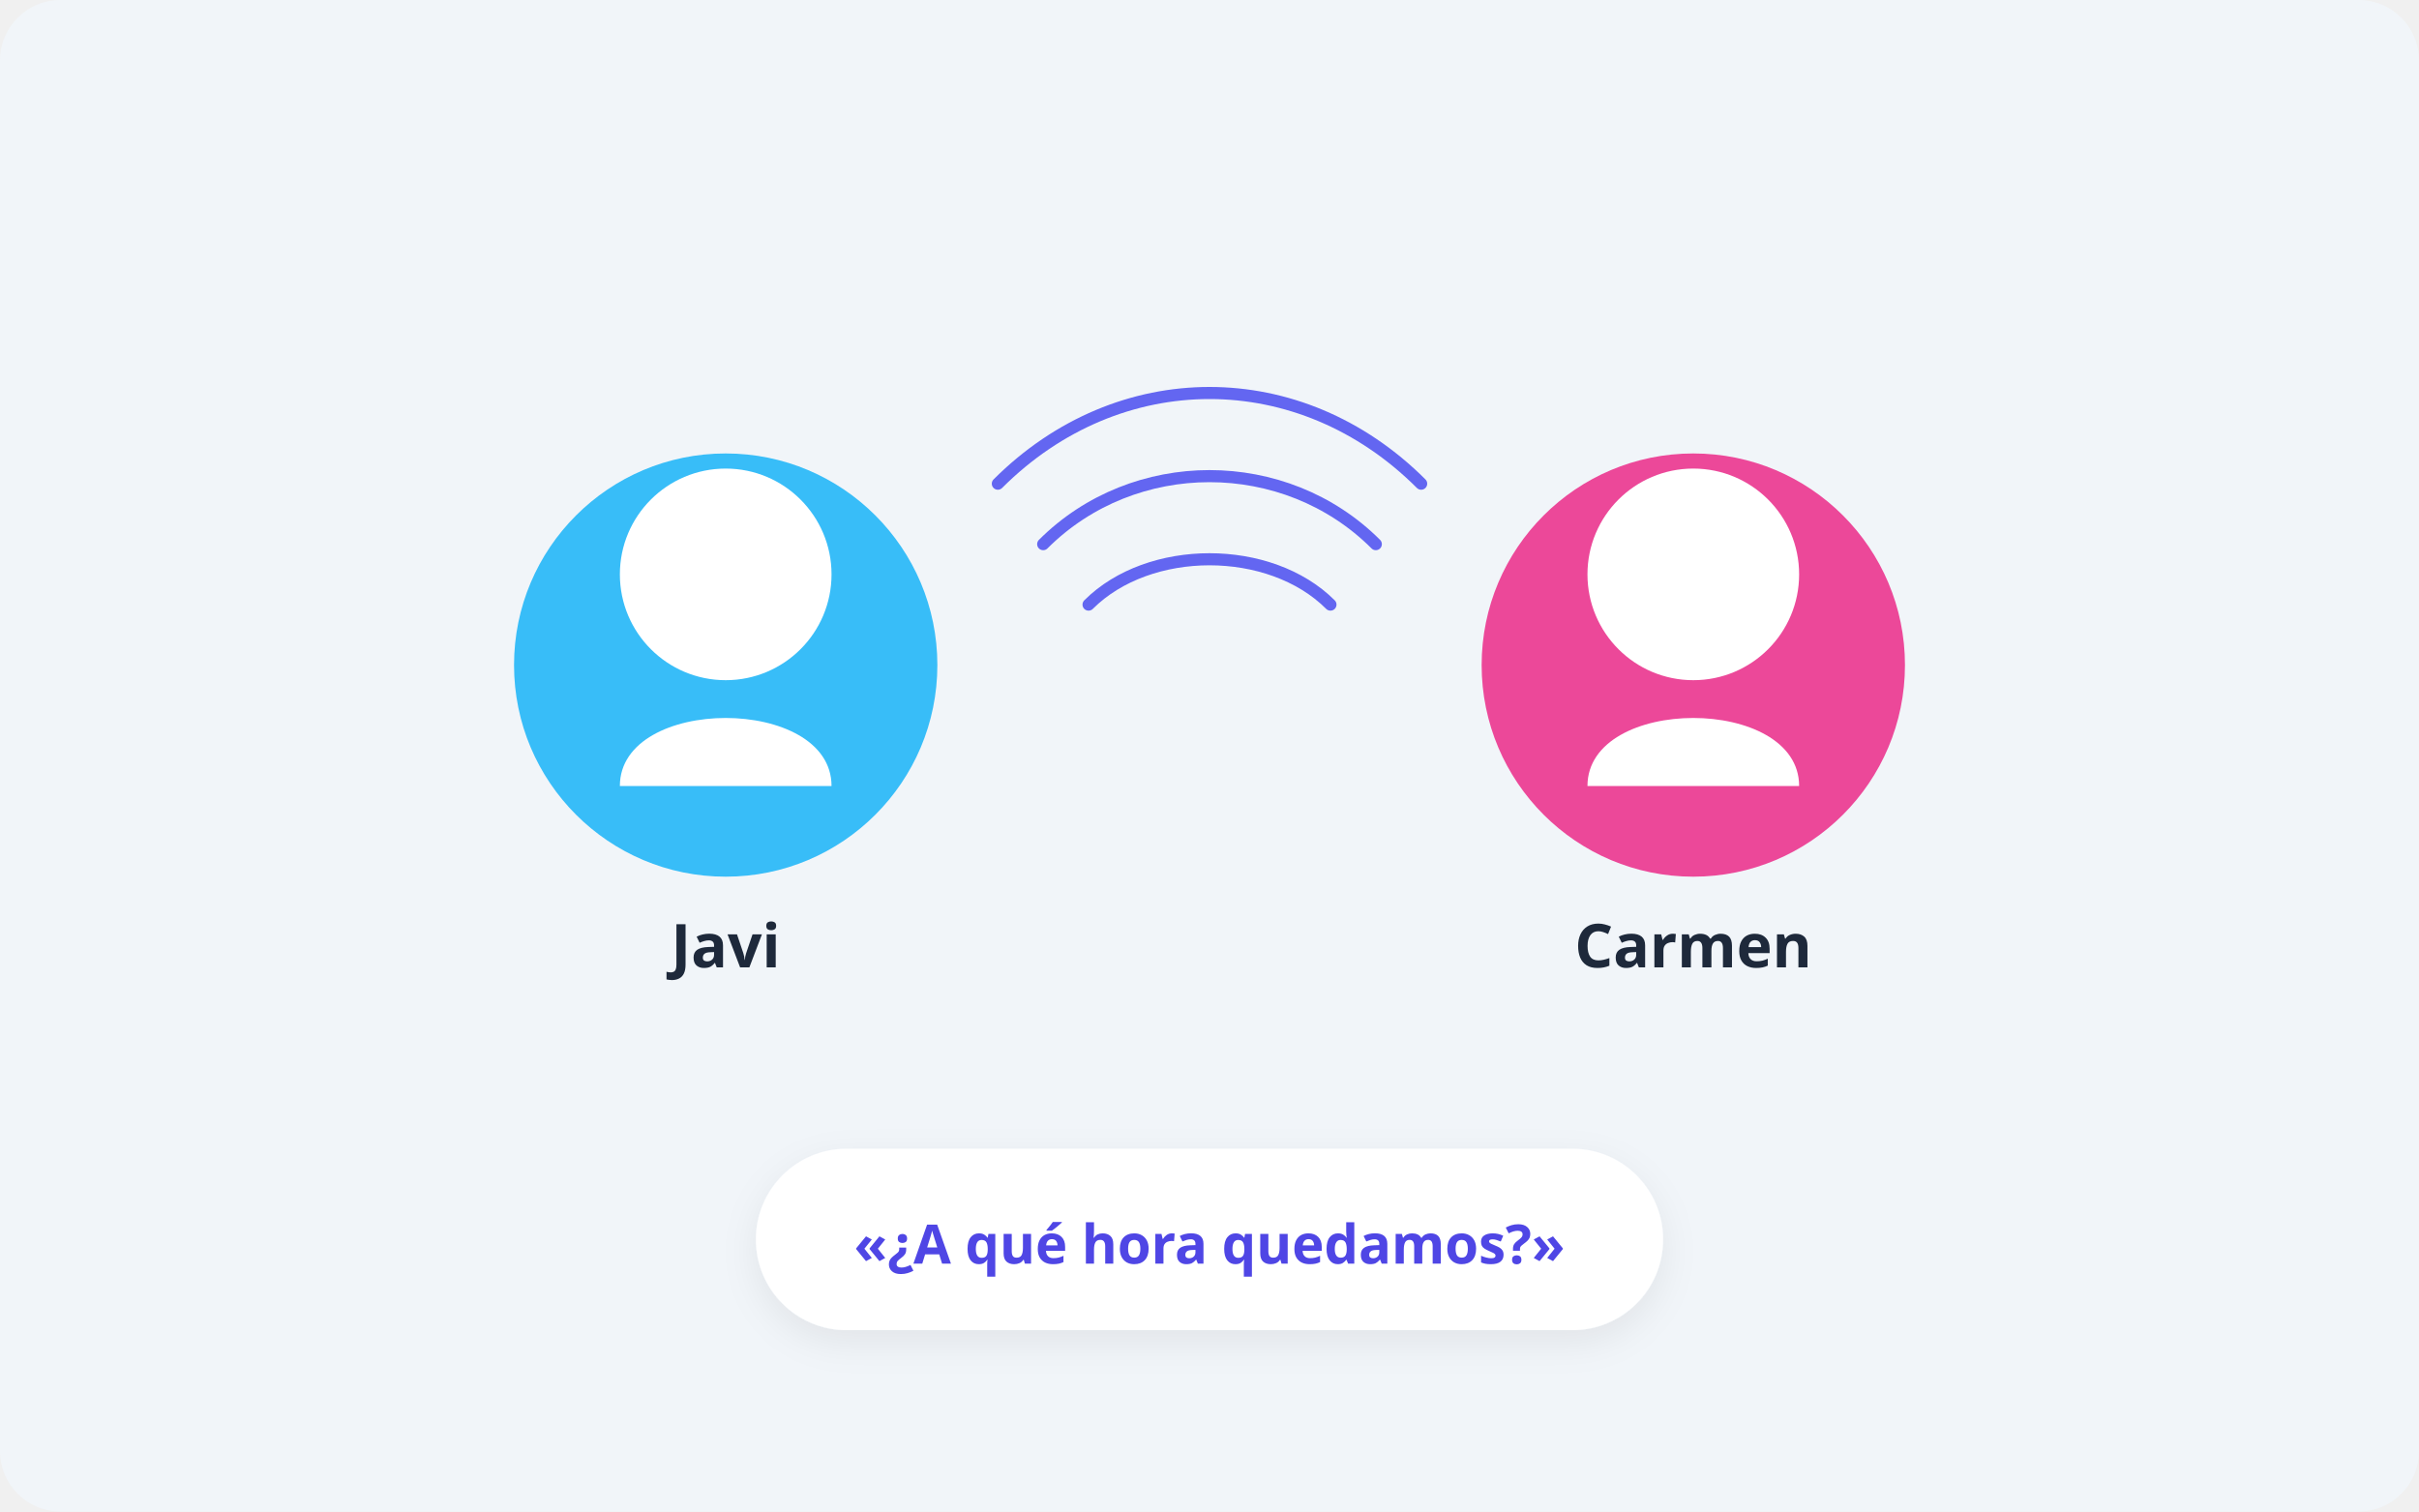
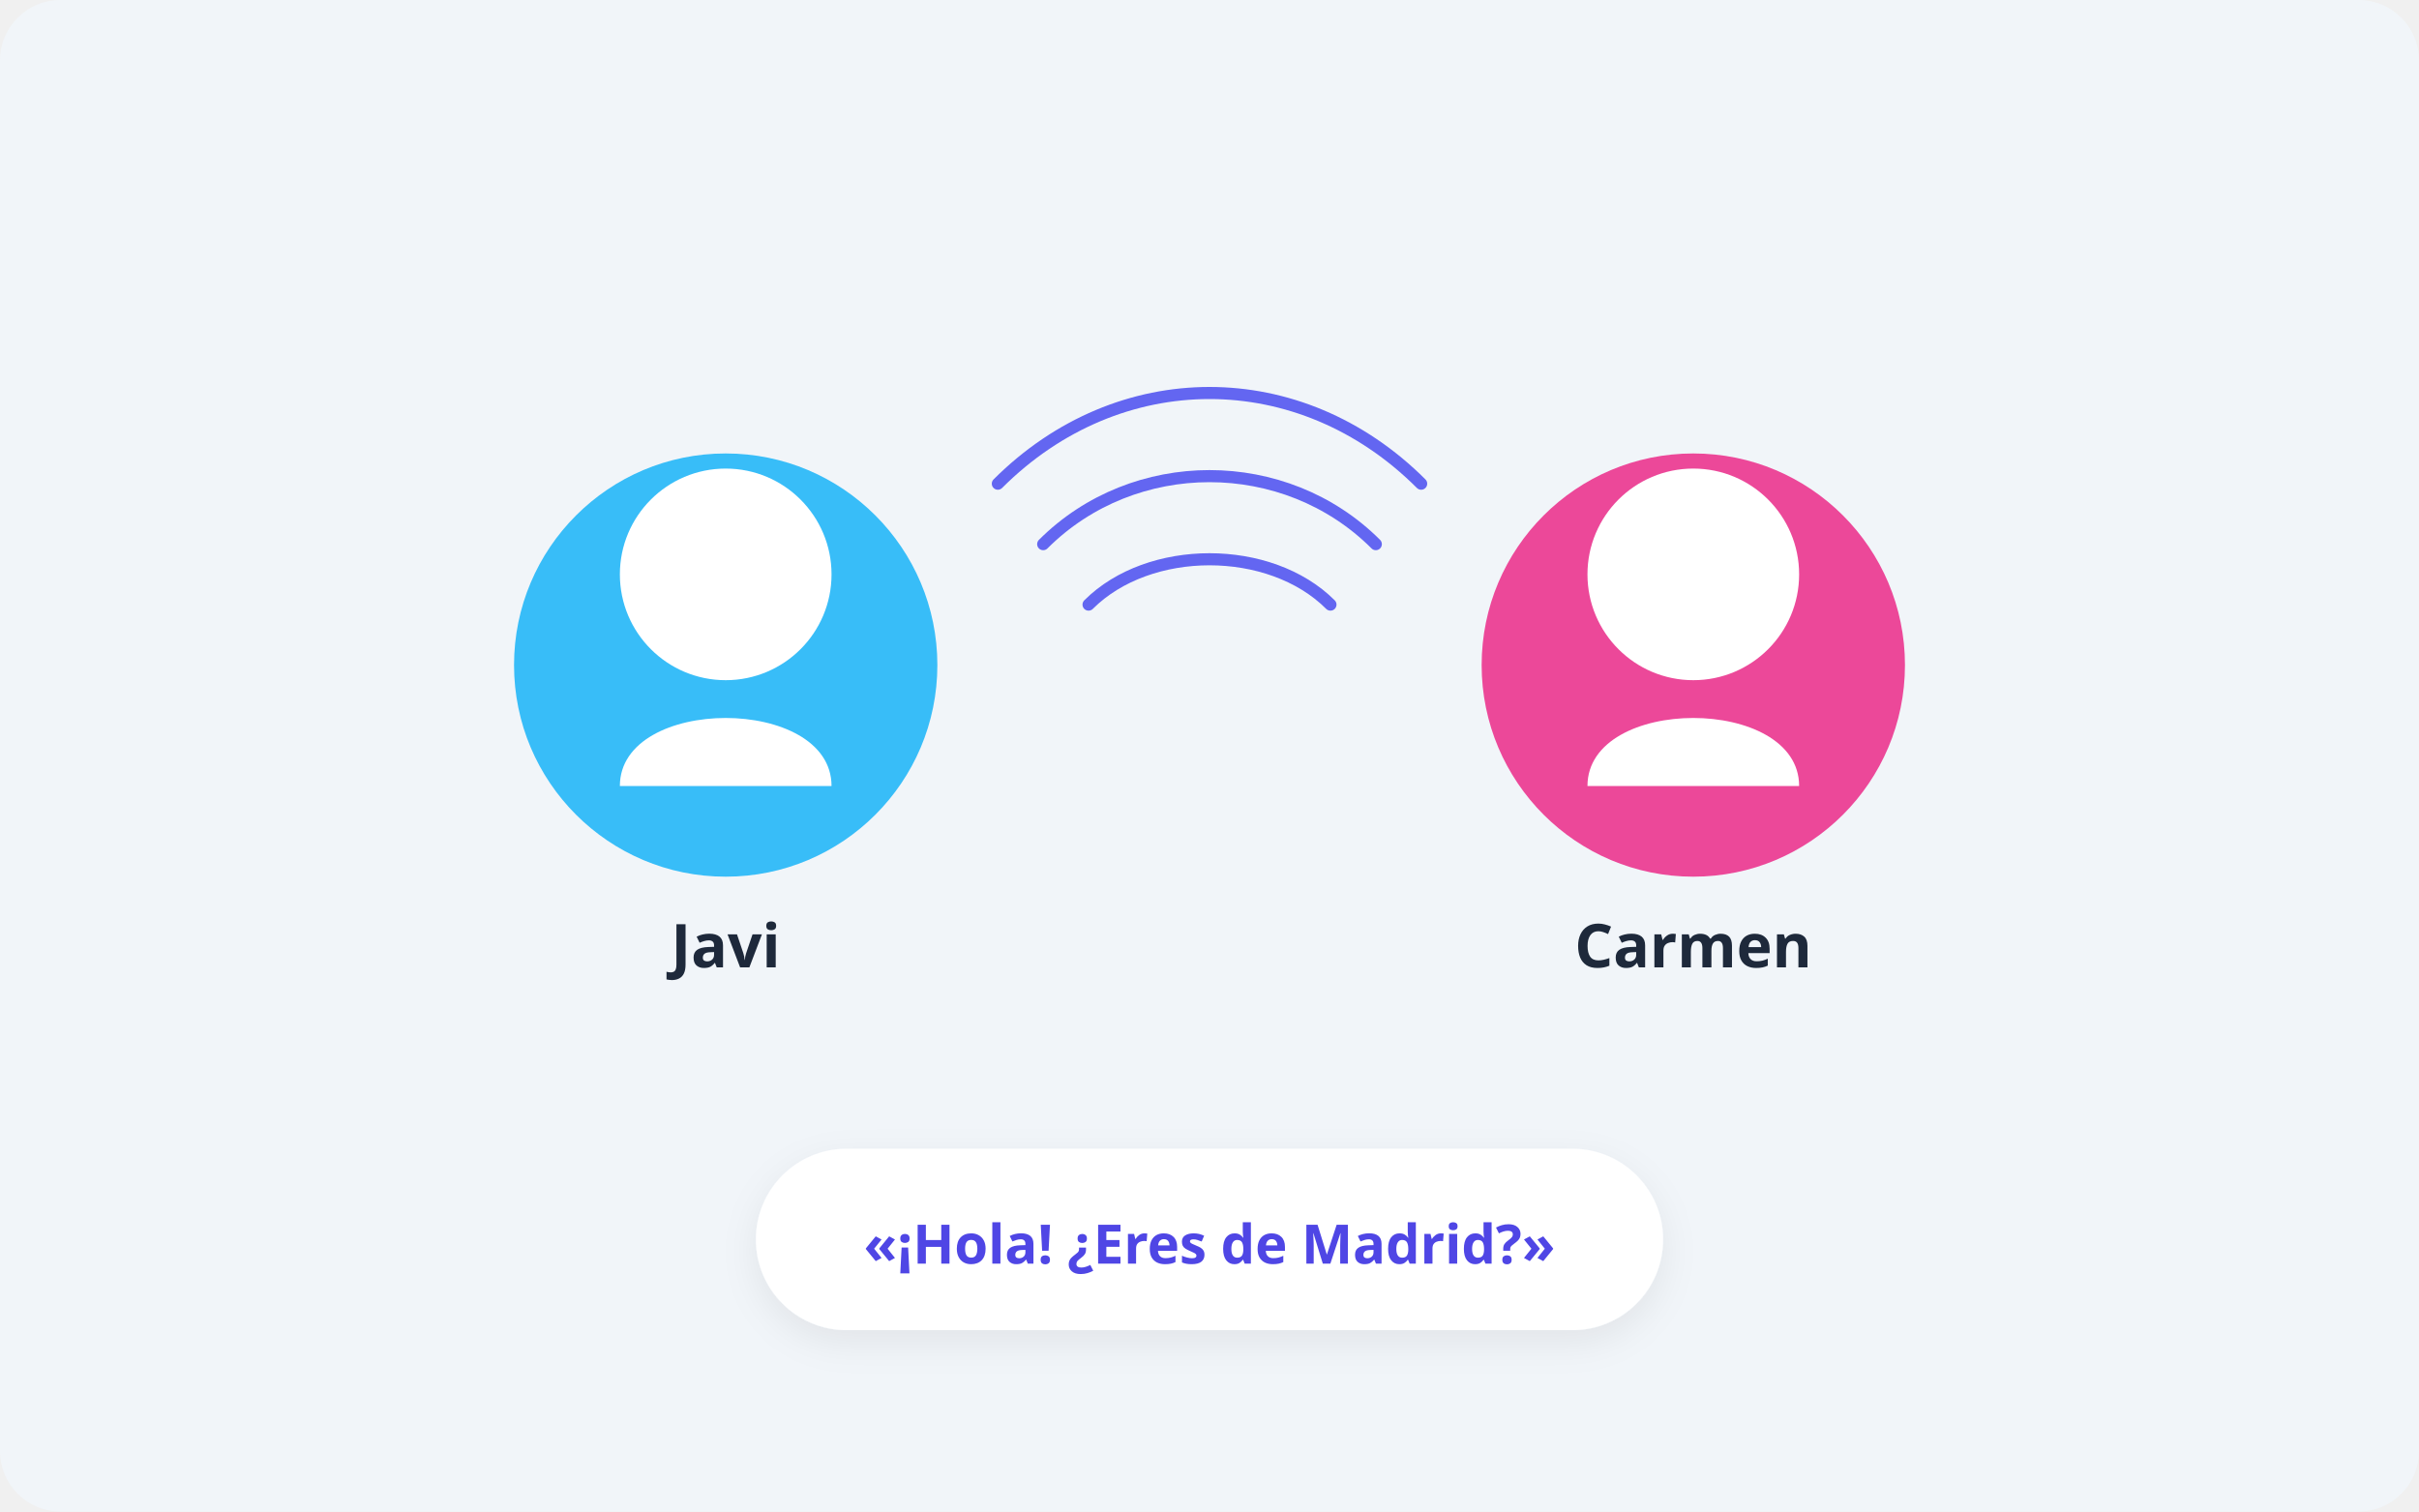
<svg xmlns="http://www.w3.org/2000/svg" viewBox="0 0 800 500" width="800" height="500">
  <defs>
    <linearGradient id="gradPhone" x1="0" y1="0" x2="1" y2="1">
      <stop offset="0%" stop-color="#6366f1" />
      <stop offset="100%" stop-color="#4338ca" />
    </linearGradient>
  </defs>
  <rect width="800" height="500" rx="20" fill="#f1f5f9" />
  <circle cx="240" cy="220" r="70" fill="#38bdf8" />
  <circle cx="240" cy="190" r="35" fill="#ffffff" />
  <path d="M 205 260 C 205 230 275 230 275 260 Z" fill="#ffffff" />
  <text x="240" y="320" font-family="system-ui, sans-serif" font-size="20" font-weight="bold" fill="#1e293b" text-anchor="middle">Javi</text>
  <g stroke="#6366f1" stroke-width="4" stroke-linecap="round" fill="none">
    <path d="M 360 200 C 380 180 420 180 440 200" />
    <path d="M 345 180 C 375 150 425 150 455 180" />
    <path d="M 330 160 C 370 120 430 120 470 160" />
  </g>
  <circle cx="560" cy="220" r="70" fill="#ec4899" />
  <circle cx="560" cy="190" r="35" fill="#ffffff" />
  <path d="M 525 260 C 525 230 595 230 595 260 Z" fill="#ffffff" />
  <text x="560" y="320" font-family="system-ui, sans-serif" font-size="20" font-weight="bold" fill="#1e293b" text-anchor="middle">Carmen</text>
  <rect x="250" y="380" width="300" height="60" rx="30" fill="#ffffff" filter="drop-shadow(0 4px 6px rgba(0,0,0,0.07))" />
-   <text x="400" y="418" font-family="system-ui, sans-serif" font-size="18" font-weight="600" fill="#4f46e5" text-anchor="middle">«¿A qué hora quedamos?»</text>
+   <text x="400" y="418" font-family="system-ui, sans-serif" font-size="18" font-weight="600" fill="#4f46e5" text-anchor="middle">«¡Hola! ¿Eres de Madrid?»</text>
</svg>
